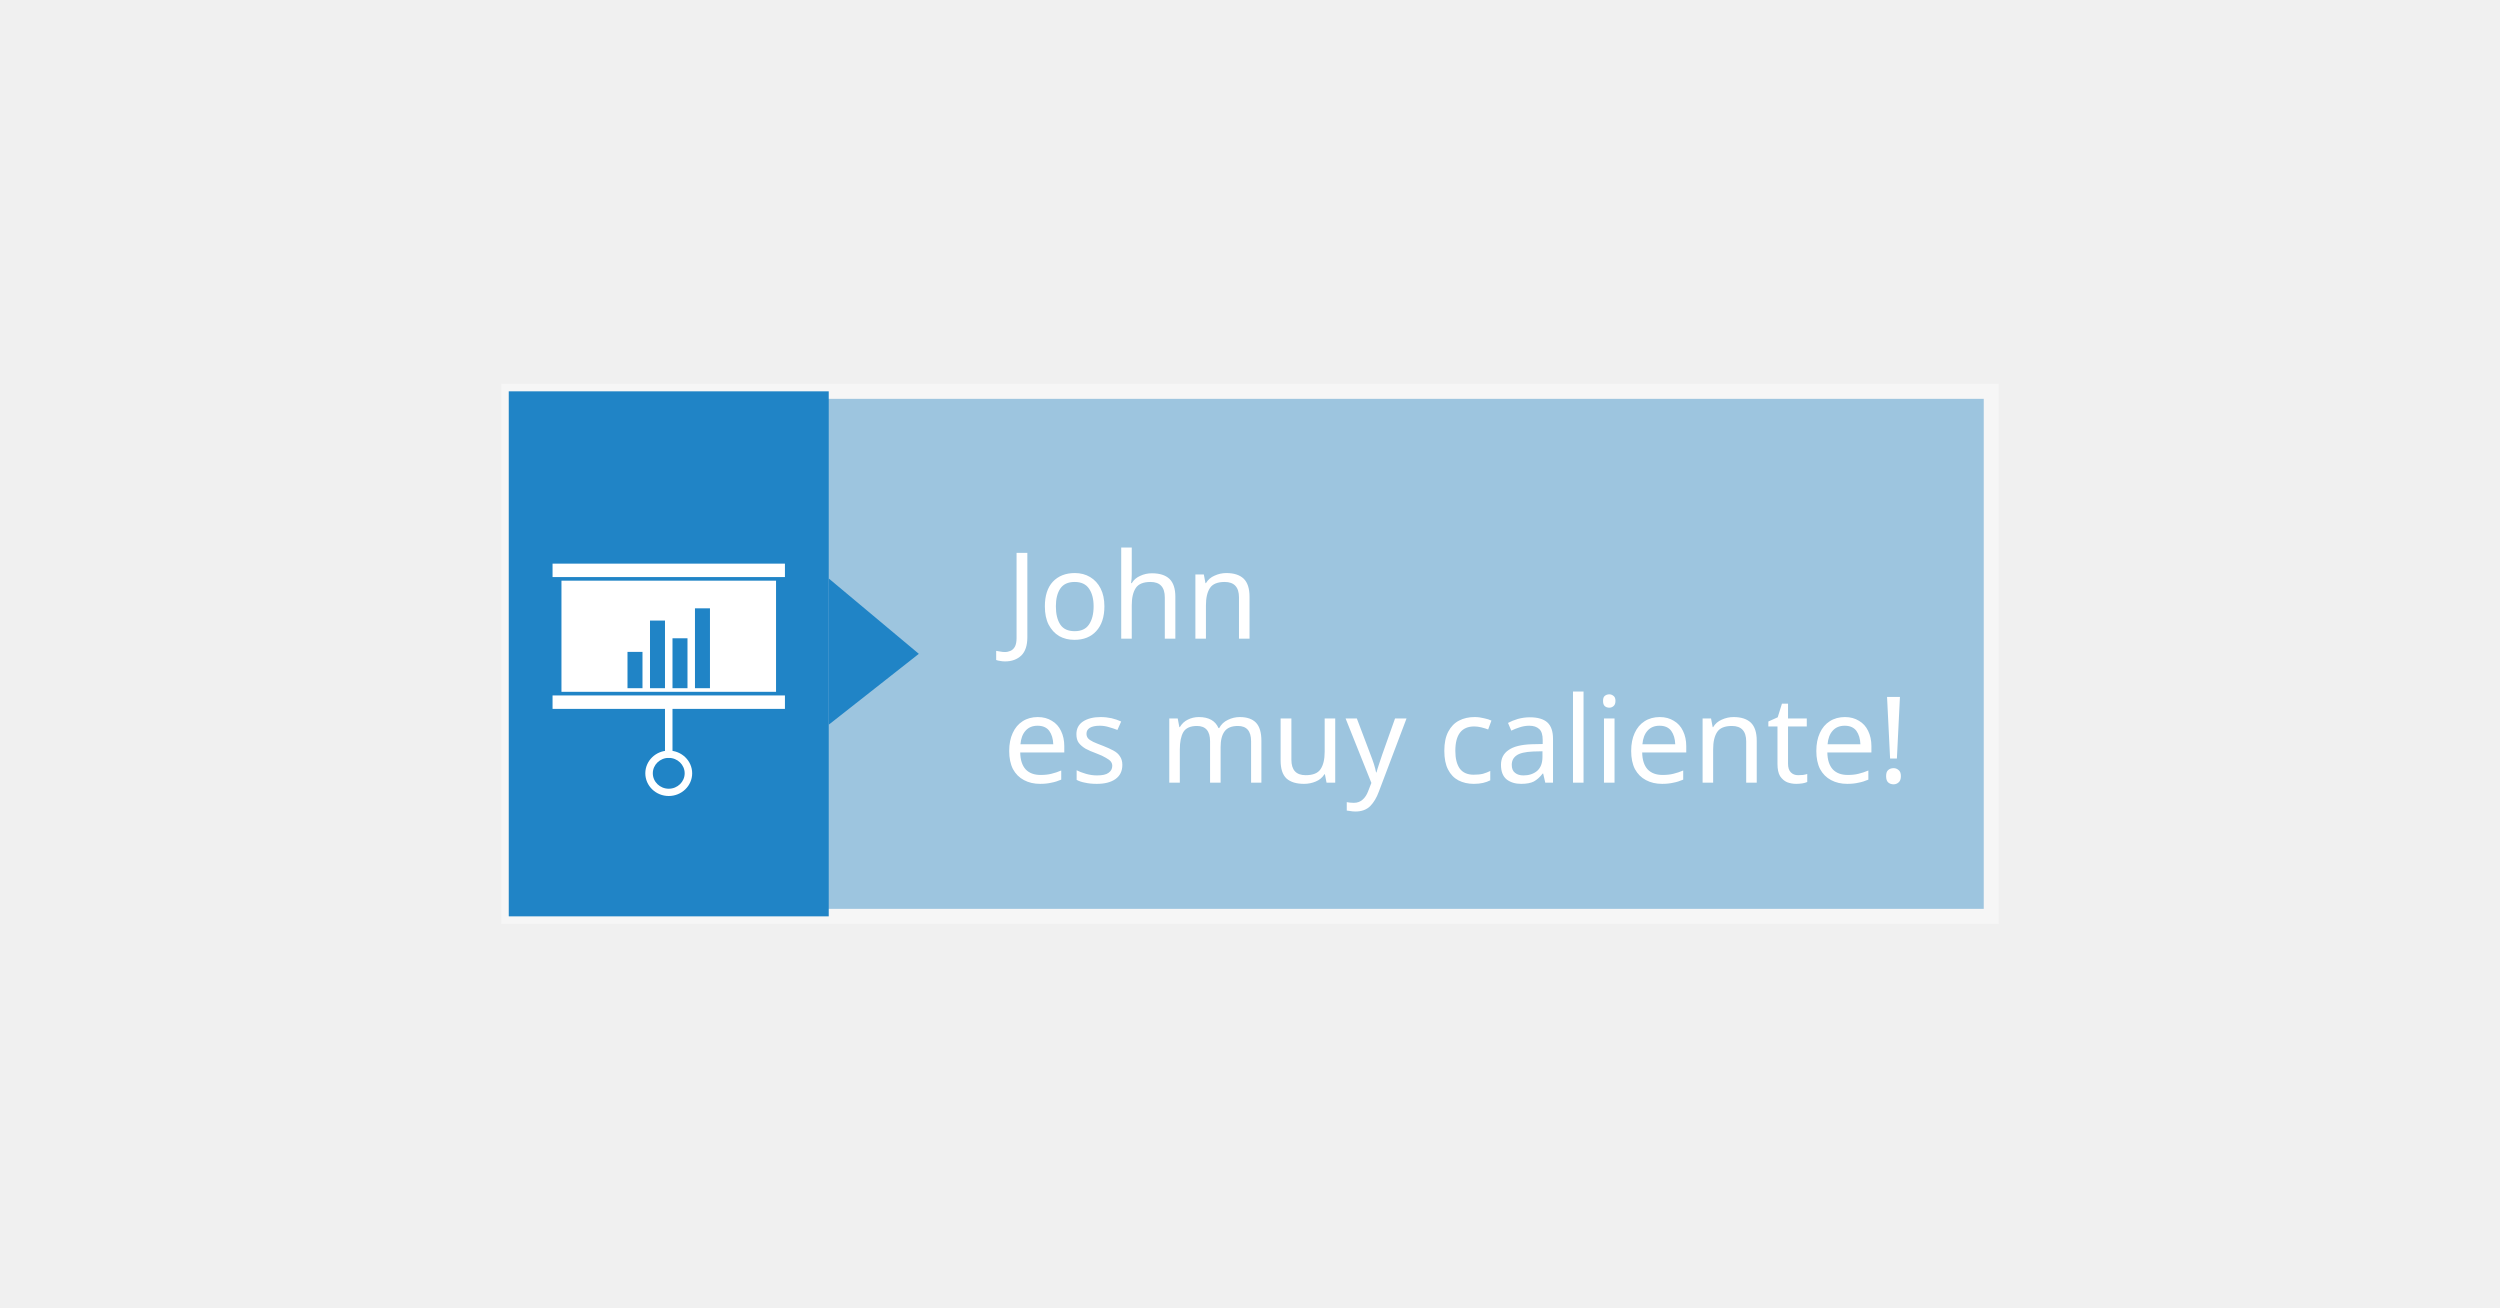
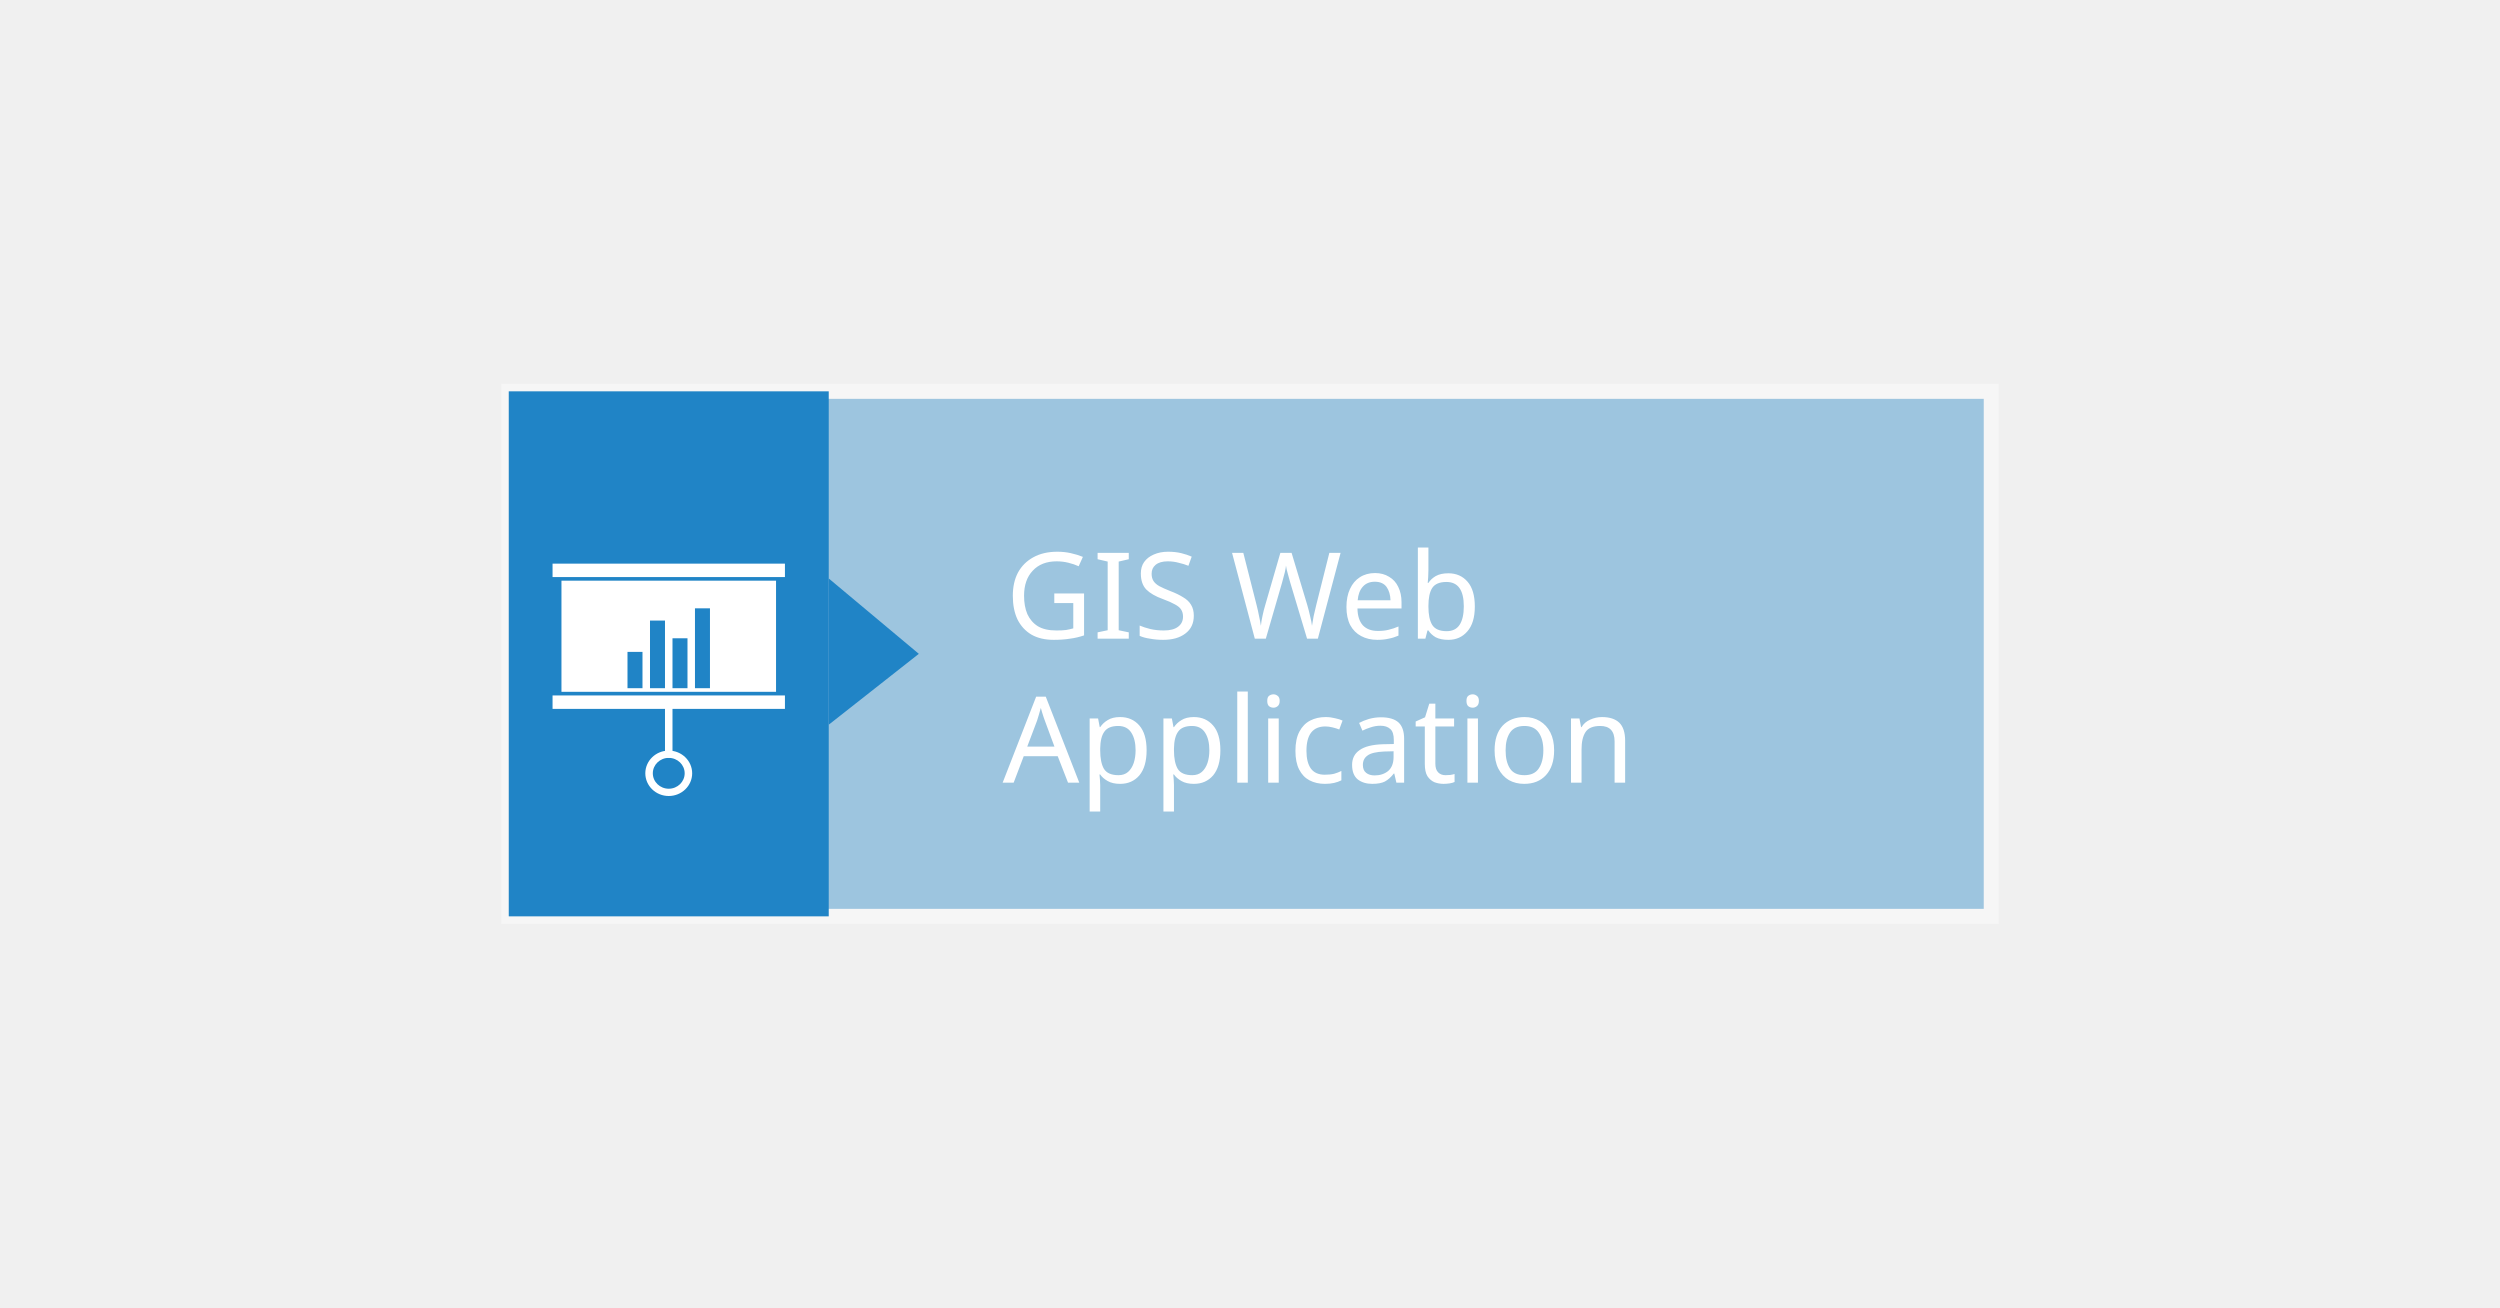
<svg xmlns="http://www.w3.org/2000/svg" version="1.1" id="Layer_1" x="0px" y="0px" width="166.667px" height="87.18px" viewBox="0 0 166.667 87.18" enable-background="new 0 0 166.667 87.18" xml:space="preserve">
  <g>
    <rect x="33.917" y="26.089" opacity="0.4" fill="#2084C6" stroke="#FFFFFF" stroke-miterlimit="10" enable-background="new    " width="98.833" height="35.001" />
    <g>
      <rect x="33.917" y="26.089" fill="#2084C6" width="21.332" height="35.001" />
      <polyline fill="#2084C6" points="55.249,48.314 61.255,43.589 55.249,38.564 55.249,48.314   " />
    </g>
    <g>
      <g>
        <g>
          <path fill="#FFFFFF" d="M44.583,53.067c-0.861,0-1.562-0.679-1.562-1.513s0.7-1.514,1.562-1.514      c0.861,0,1.562,0.679,1.562,1.514S45.443,53.067,44.583,53.067z M44.583,50.525c-0.586,0-1.062,0.461-1.062,1.029      c0,0.566,0.477,1.028,1.062,1.028c0.584,0,1.062-0.461,1.062-1.028C45.645,50.986,45.167,50.525,44.583,50.525z" />
        </g>
      </g>
      <g>
        <g>
          <path fill="#FFFFFF" d="M44.583,50.525c-0.139,0-0.25-0.106-0.25-0.241V46.81c0-0.133,0.111-0.242,0.25-0.242      c0.138,0,0.25,0.109,0.25,0.242v3.474C44.833,50.418,44.721,50.525,44.583,50.525z" />
        </g>
      </g>
      <g>
        <path fill="#FFFFFF" d="M37.431,38.712v7.409h14.305v-7.409H37.431z M42.833,45.88h-1v-2.421h1V45.88z M44.333,42.309v3.571h-1     v-2.663v-1.846h1V42.309z M45.833,45.88h-1v-3.328h1V45.88z M47.331,45.88h-1v-3.571v-1.754h1V45.88z" />
      </g>
      <g>
        <rect x="36.837" y="37.576" fill="#FFFFFF" width="15.492" height="0.895" />
      </g>
      <g>
        <rect x="36.837" y="46.363" fill="#FFFFFF" width="15.492" height="0.896" />
      </g>
    </g>
    <polygon fill="none" points="149.255,58.939 66.589,58.939 67.255,25.938 149.255,25.938  " />
-     <text transform="matrix(1 0 0 1 67.0366 42.5784)" fill="#FFFFFF" font-family="'KozGoPr6N-Bold-83pv-RKSJ-H'" font-size="8">John</text>
-     <text transform="matrix(1 0 0 1 66.8428 52.179)" fill="#FFFFFF" font-family="'KozGoPr6N-Bold-83pv-RKSJ-H'" font-size="8">es muy caliente!</text>
+     <text transform="matrix(1 0 0 1 67.0366 42.5784)" fill="#FFFFFF" font-family="'KozGoPr6N-Bold-83pv-RKSJ-H'" font-size="8">GIS Web</text>
+     <text transform="matrix(1 0 0 1 66.8428 52.179)" fill="#FFFFFF" font-family="'KozGoPr6N-Bold-83pv-RKSJ-H'" font-size="8">Application</text>
  </g>
</svg>
